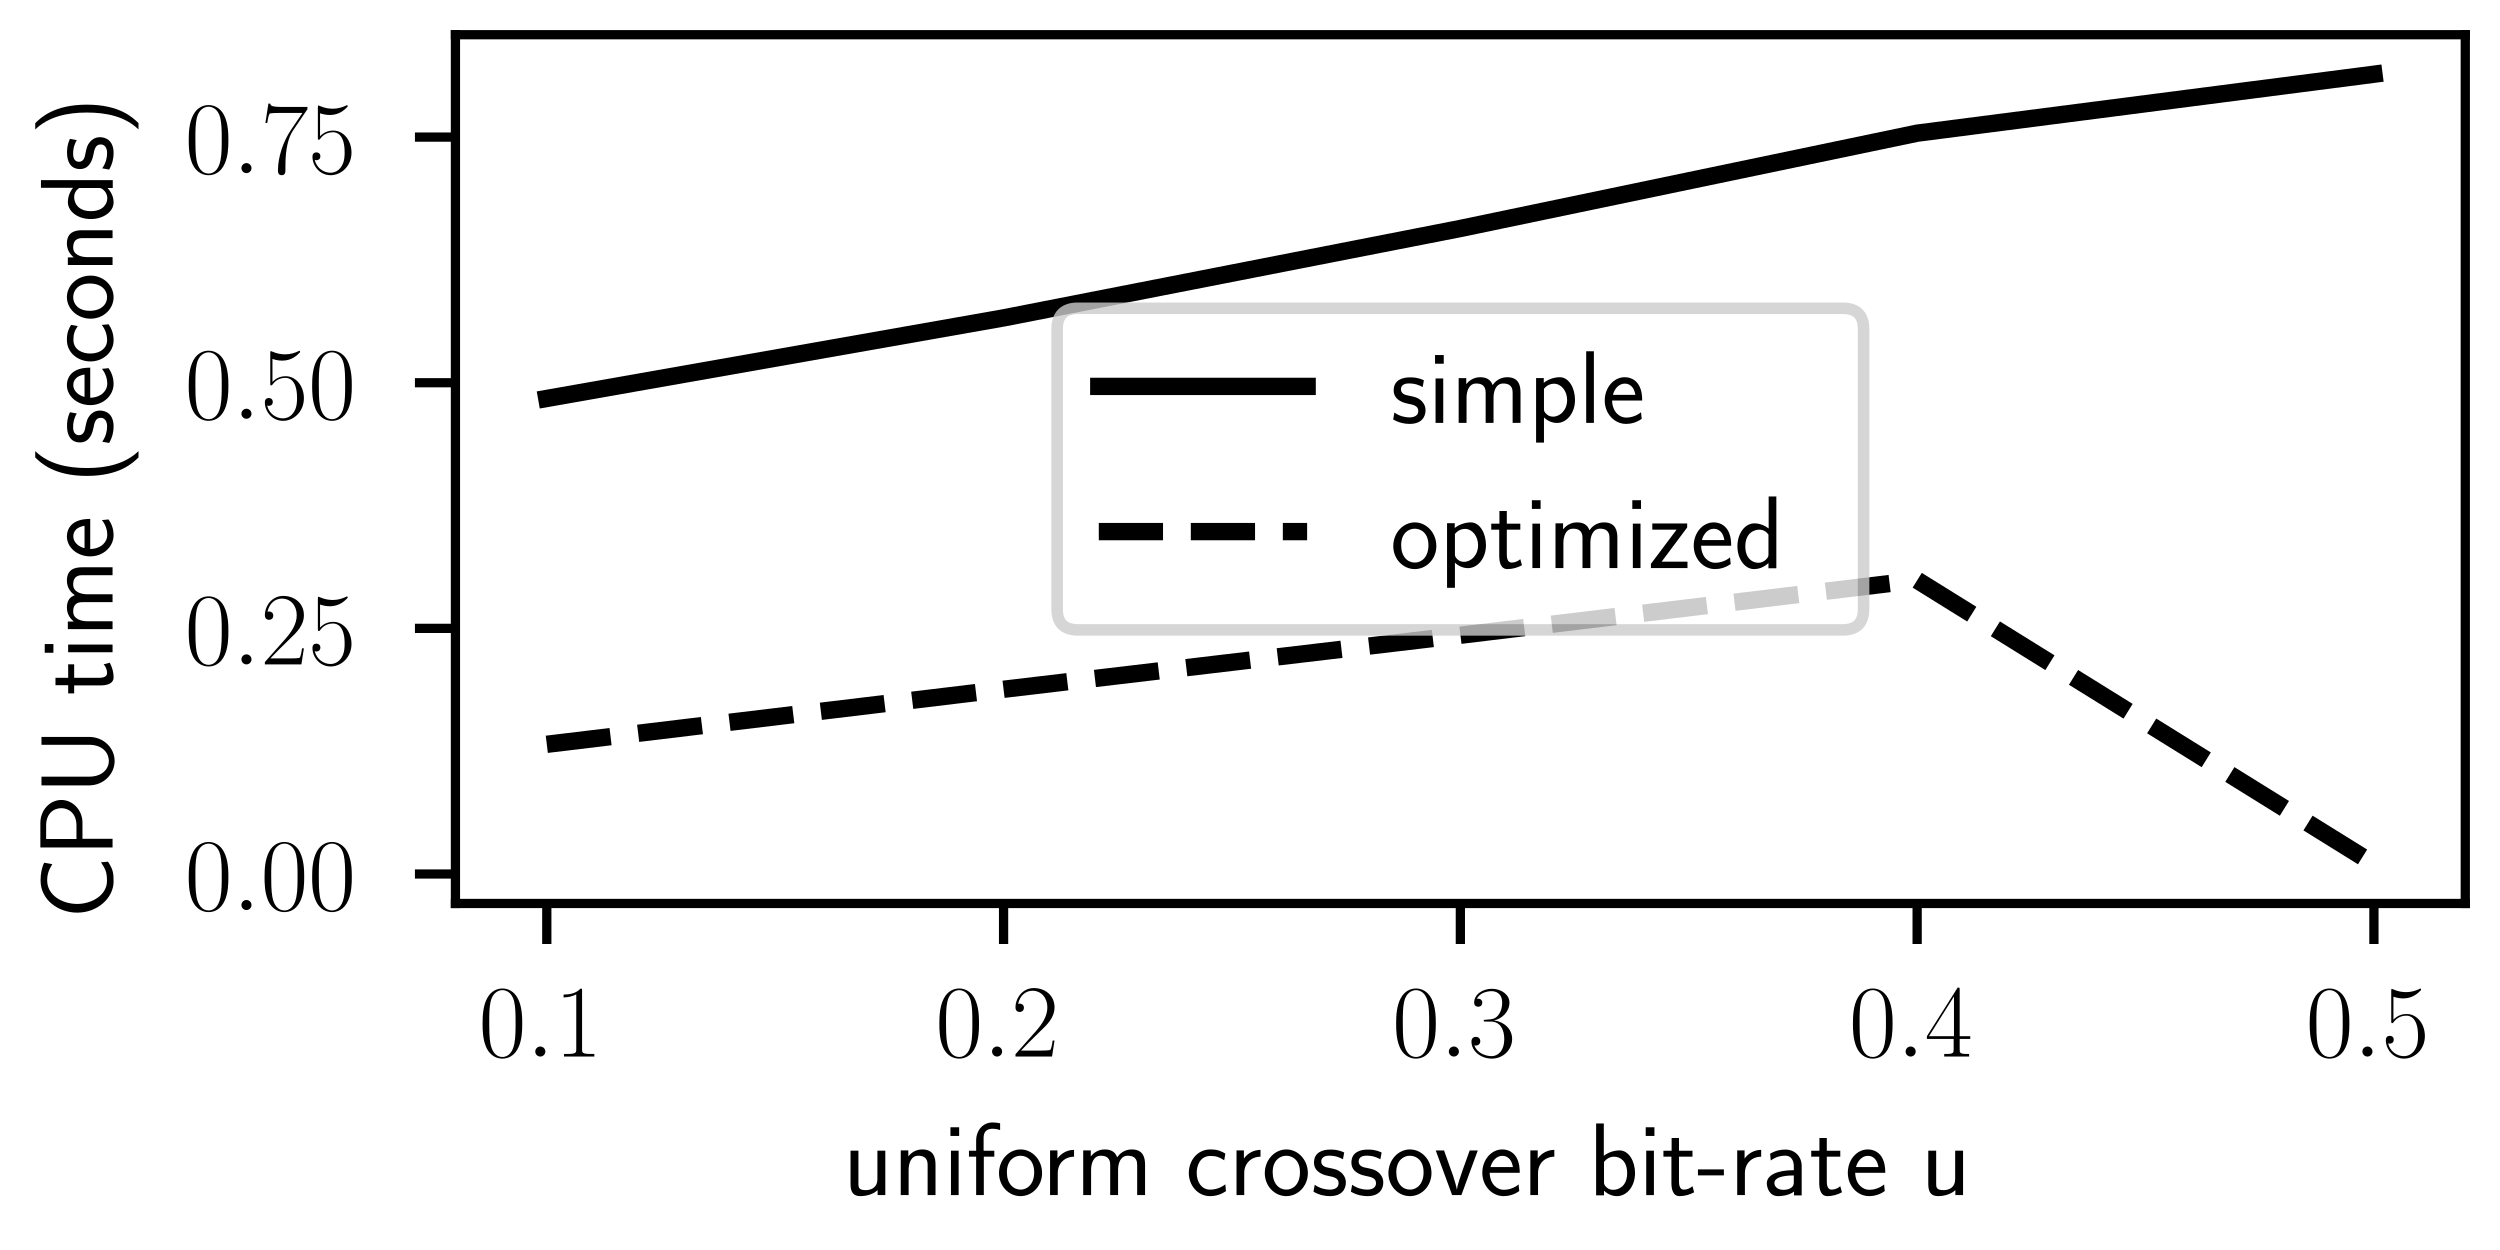
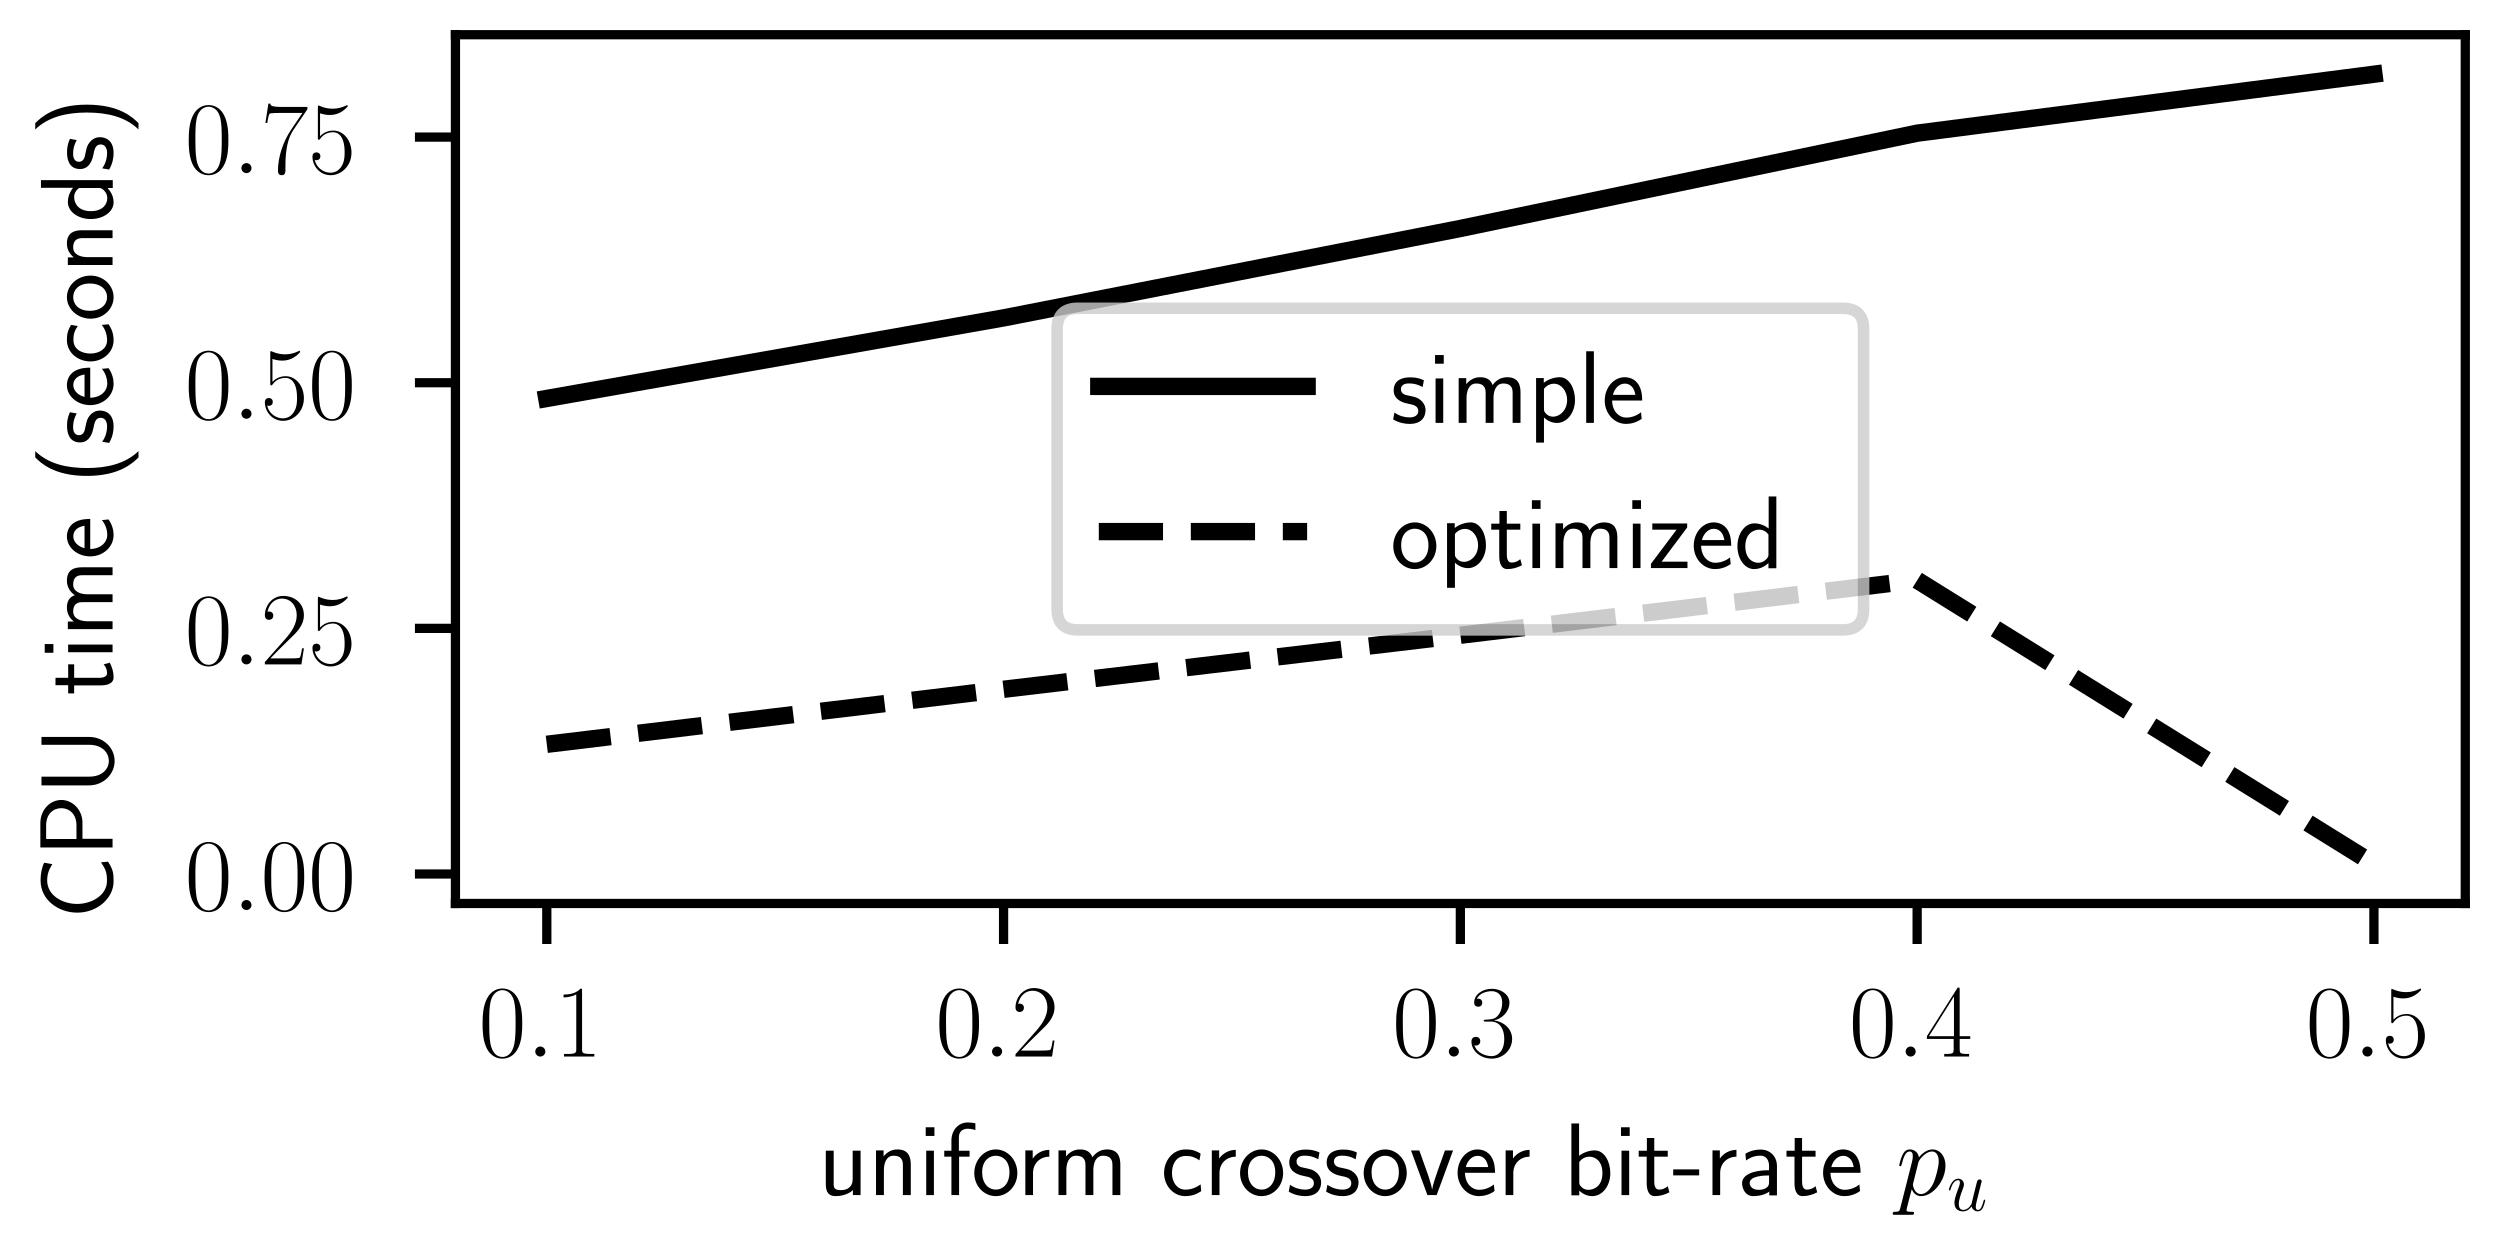
<svg xmlns="http://www.w3.org/2000/svg" xmlns:xlink="http://www.w3.org/1999/xlink" width="216pt" height="108pt" viewBox="0 0 216 108" version="1.1">
  <defs>
    <style type="text/css">*{stroke-linejoin: round; stroke-linecap: butt}</style>
  </defs>
  <g id="figure_1">
    <g id="patch_1">
      <path d="M 0 108  L 216 108  L 216 0  L 0 0  z " style="fill: #ffffff" />
    </g>
    <g id="axes_1">
      <g id="patch_2">
        <path d="M 39.35 78.06  L 213 78.06  L 213 3  L 39.35 3  z " style="fill: #ffffff" />
      </g>
      <g id="matplotlib.axis_1">
        <g id="xtick_1">
          <g id="line2d_1">
            <defs>
-               <path id="m499498ae72" d="M 0 0  L 0 3.5  " style="stroke: #000000; stroke-width: 0.8" />
-             </defs>
-             <g>
-               <use xlink:href="#m499498ae72" x="47.243" y="78.06" style="stroke: #000000; stroke-width: 0.8" />
+               <path id="m556de8f2e9" d="M 0 0  L 0 3.5  " style="stroke: #000000; stroke-width: 0.8" />
+             </defs>
+             <g>
+               <use xlink:href="#m556de8f2e9" x="47.243" y="78.06" style="stroke: #000000; stroke-width: 0.8" />
            </g>
          </g>
          <g id="text_1">
            <g transform="translate(41.3551 91.28619) scale(0.09 -0.09)">
              <defs>
                <path id="CMR17-30" d="M 2688 2025  C 2688 2416 2682 3080 2413 3591  C 2176 4039 1798 4198 1466 4198  C 1158 4198 768 4058 525 3597  C 269 3118 243 2524 243 2025  C 243 1661 250 1106 448 619  C 723 -39 1216 -128 1466 -128  C 1760 -128 2208 -7 2470 600  C 2662 1042 2688 1559 2688 2025  z M 1466 -26  C 1056 -26 813 325 723 812  C 653 1188 653 1738 653 2096  C 653 2588 653 2997 736 3387  C 858 3929 1216 4096 1466 4096  C 1728 4096 2067 3923 2189 3400  C 2272 3036 2278 2607 2278 2096  C 2278 1680 2278 1169 2202 792  C 2067 95 1690 -26 1466 -26  z " transform="scale(0.015625)" />
                <path id="CMMI12-3a" d="M 1178 307  C 1178 492 1024 619 870 619  C 685 619 557 466 557 313  C 557 128 710 0 864 0  C 1050 0 1178 153 1178 307  z " transform="scale(0.015625)" />
                <path id="CMR17-31" d="M 1702 4058  C 1702 4192 1696 4192 1606 4192  C 1357 3916 979 3827 621 3827  C 602 3827 570 3827 563 3808  C 557 3795 557 3782 557 3648  C 755 3648 1088 3686 1344 3839  L 1344 461  C 1344 236 1331 160 781 160  L 589 160  L 589 0  C 896 0 1216 0 1523 0  C 1830 0 2150 0 2458 0  L 2458 160  L 2266 160  C 1715 160 1702 230 1702 458  L 1702 4058  z " transform="scale(0.015625)" />
              </defs>
              <use xlink:href="#CMR17-30" transform="scale(0.996264)" />
              <use xlink:href="#CMMI12-3a" transform="translate(45.69048 0) scale(0.996264)" />
              <use xlink:href="#CMR17-31" transform="translate(72.78765 0) scale(0.996264)" />
            </g>
          </g>
        </g>
        <g id="xtick_2">
          <g id="line2d_2">
            <g>
-               <use xlink:href="#m499498ae72" x="86.709" y="78.06" style="stroke: #000000; stroke-width: 0.8" />
+               <use xlink:href="#m556de8f2e9" x="86.709" y="78.06" style="stroke: #000000; stroke-width: 0.8" />
            </g>
          </g>
          <g id="text_2">
            <g transform="translate(80.82107 91.28619) scale(0.09 -0.09)">
              <defs>
                <path id="CMR17-32" d="M 2669 989  L 2554 989  C 2490 536 2438 459 2413 420  C 2381 369 1920 369 1830 369  L 602 369  C 832 619 1280 1072 1824 1597  C 2214 1967 2669 2402 2669 3035  C 2669 3790 2067 4224 1395 4224  C 691 4224 262 3604 262 3030  C 262 2780 448 2748 525 2748  C 589 2748 781 2787 781 3010  C 781 3207 614 3264 525 3264  C 486 3264 448 3258 422 3245  C 544 3790 915 4058 1306 4058  C 1862 4058 2227 3617 2227 3035  C 2227 2479 1901 2000 1536 1584  L 262 146  L 262 0  L 2515 0  L 2669 989  z " transform="scale(0.015625)" />
              </defs>
              <use xlink:href="#CMR17-30" transform="scale(0.996264)" />
              <use xlink:href="#CMMI12-3a" transform="translate(45.69048 0) scale(0.996264)" />
              <use xlink:href="#CMR17-32" transform="translate(72.78765 0) scale(0.996264)" />
            </g>
          </g>
        </g>
        <g id="xtick_3">
          <g id="line2d_3">
            <g>
-               <use xlink:href="#m499498ae72" x="126.175" y="78.06" style="stroke: #000000; stroke-width: 0.8" />
+               <use xlink:href="#m556de8f2e9" x="126.175" y="78.06" style="stroke: #000000; stroke-width: 0.8" />
            </g>
          </g>
          <g id="text_3">
            <g transform="translate(120.287 91.28619) scale(0.09 -0.09)">
              <defs>
                <path id="CMR17-33" d="M 1414 2157  C 1984 2157 2234 1662 2234 1090  C 2234 320 1824 25 1453 25  C 1114 25 563 194 390 693  C 422 680 454 680 486 680  C 640 680 755 782 755 948  C 755 1133 614 1216 486 1216  C 378 1216 211 1165 211 926  C 211 335 787 -128 1466 -128  C 2176 -128 2720 430 2720 1085  C 2720 1707 2208 2157 1600 2227  C 2086 2328 2554 2756 2554 3329  C 2554 3820 2048 4179 1472 4179  C 890 4179 378 3829 378 3329  C 378 3110 544 3072 627 3072  C 762 3072 877 3155 877 3321  C 877 3486 762 3569 627 3569  C 602 3569 570 3569 544 3557  C 730 3959 1235 4032 1459 4032  C 1683 4032 2106 3925 2106 3320  C 2106 3143 2080 2828 1862 2550  C 1670 2304 1453 2304 1242 2284  C 1210 2284 1062 2269 1037 2269  C 992 2263 966 2257 966 2208  C 966 2163 973 2157 1101 2157  L 1414 2157  z " transform="scale(0.015625)" />
              </defs>
              <use xlink:href="#CMR17-30" transform="scale(0.996264)" />
              <use xlink:href="#CMMI12-3a" transform="translate(45.69048 0) scale(0.996264)" />
              <use xlink:href="#CMR17-33" transform="translate(72.78765 0) scale(0.996264)" />
            </g>
          </g>
        </g>
        <g id="xtick_4">
          <g id="line2d_4">
            <g>
-               <use xlink:href="#m499498ae72" x="165.641" y="78.06" style="stroke: #000000; stroke-width: 0.8" />
+               <use xlink:href="#m556de8f2e9" x="165.641" y="78.06" style="stroke: #000000; stroke-width: 0.8" />
            </g>
          </g>
          <g id="text_4">
            <g transform="translate(159.753 91.28619) scale(0.09 -0.09)">
              <defs>
                <path id="CMR17-34" d="M 2150 4122  C 2150 4256 2144 4256 2029 4256  L 128 1254  L 128 1088  L 1779 1088  L 1779 457  C 1779 224 1766 160 1318 160  L 1197 160  L 1197 0  C 1402 0 1747 0 1965 0  C 2182 0 2528 0 2733 0  L 2733 160  L 2611 160  C 2163 160 2150 224 2150 457  L 2150 1088  L 2803 1088  L 2803 1254  L 2150 1254  L 2150 4122  z M 1798 3703  L 1798 1254  L 256 1254  L 1798 3703  z " transform="scale(0.015625)" />
              </defs>
              <use xlink:href="#CMR17-30" transform="scale(0.996264)" />
              <use xlink:href="#CMMI12-3a" transform="translate(45.69048 0) scale(0.996264)" />
              <use xlink:href="#CMR17-34" transform="translate(72.78765 0) scale(0.996264)" />
            </g>
          </g>
        </g>
        <g id="xtick_5">
          <g id="line2d_5">
            <g>
-               <use xlink:href="#m499498ae72" x="205.107" y="78.06" style="stroke: #000000; stroke-width: 0.8" />
+               <use xlink:href="#m556de8f2e9" x="205.107" y="78.06" style="stroke: #000000; stroke-width: 0.8" />
            </g>
          </g>
          <g id="text_5">
            <g transform="translate(199.219 91.28619) scale(0.09 -0.09)">
              <defs>
                <path id="CMR17-35" d="M 730 3692  C 794 3666 1056 3584 1325 3584  C 1920 3584 2246 3911 2432 4100  C 2432 4157 2432 4192 2394 4192  C 2387 4192 2374 4192 2323 4163  C 2099 4058 1837 3973 1517 3973  C 1325 3973 1037 3999 723 4139  C 653 4171 640 4171 634 4171  C 602 4171 595 4164 595 4037  L 595 2203  C 595 2089 595 2057 659 2057  C 691 2057 704 2070 736 2114  C 941 2401 1222 2522 1542 2522  C 1766 2522 2246 2382 2246 1289  C 2246 1085 2246 715 2054 421  C 1894 159 1645 25 1370 25  C 947 25 518 320 403 814  C 429 807 480 795 506 795  C 589 795 749 840 749 1038  C 749 1210 627 1280 506 1280  C 358 1280 262 1190 262 1011  C 262 454 704 -128 1382 -128  C 2042 -128 2669 440 2669 1264  C 2669 2030 2170 2624 1549 2624  C 1222 2624 947 2503 730 2274  L 730 3692  z " transform="scale(0.015625)" />
              </defs>
              <use xlink:href="#CMR17-30" transform="scale(0.996264)" />
              <use xlink:href="#CMMI12-3a" transform="translate(45.69048 0) scale(0.996264)" />
              <use xlink:href="#CMR17-35" transform="translate(72.78765 0) scale(0.996264)" />
            </g>
          </g>
        </g>
        <g id="text_6">
-           <g transform="translate(72.82236 103.2563) scale(0.09 -0.09)">
+           <g transform="translate(70.68575 103.2563) scale(0.09 -0.09)">
            <defs>
              <path id="CMSS17-75" d="M 2618 2739  L 2131 2739  L 2131 972  C 2131 498 1786 306 1421 306  C 998 306 960 447 960 709  L 960 2739  L 474 2739  L 474 678  C 474 179 646 -64 1088 -64  C 1306 -64 1798 -13 2144 306  L 2144 0  L 2618 0  L 2618 2739  z " transform="scale(0.015625)" />
              <path id="CMSS17-6e" d="M 2618 1877  C 2618 2283 2522 2816 1798 2816  C 1389 2816 1120 2606 941 2389  L 941 2758  L 474 2758  L 474 0  L 960 0  L 960 1559  C 960 1964 1114 2428 1549 2428  C 2112 2428 2131 2048 2131 1829  L 2131 0  L 2618 0  L 2618 1877  z " transform="scale(0.015625)" />
              <path id="CMSS17-69" d="M 979 4183  L 442 4183  L 442 3648  L 979 3648  L 979 4183  z M 947 2739  L 474 2739  L 474 0  L 947 0  L 947 2739  z " transform="scale(0.015625)" />
              <path id="CMSS17-66" d="M 1075 2368  L 1722 2368  L 1722 2737  L 1062 2737  L 1062 3559  C 1062 4014 1408 4092 1606 4092  C 1670 4092 1850 4092 2080 4009  L 2080 4429  C 1933 4461 1754 4480 1613 4480  C 1018 4480 602 3993 602 3359  L 602 2737  L 160 2737  L 160 2368  L 602 2368  L 602 0  L 1075 0  L 1075 2368  z " transform="scale(0.015625)" />
              <path id="CMSS17-6f" d="M 2829 1356  C 2829 2176 2221 2816 1504 2816  C 768 2816 173 2157 173 1356  C 173 544 787 -64 1498 -64  C 2227 -64 2829 563 2829 1356  z M 1504 337  C 1050 337 659 709 659 1408  C 659 2151 1114 2427 1498 2427  C 1914 2427 2342 2126 2342 1408  C 2342 683 1926 337 1504 337  z " transform="scale(0.015625)" />
              <path id="CMSS17-72" d="M 954 1363  C 954 1965 1395 2368 1958 2368  L 1958 2789  C 1549 2789 1165 2585 934 2253  L 934 2758  L 480 2758  L 480 0  L 954 0  L 954 1363  z " transform="scale(0.015625)" />
              <path id="CMSS17-6d" d="M 4288 1877  C 4288 2308 4179 2816 3462 2816  C 2982 2816 2694 2516 2566 2331  C 2451 2670 2182 2816 1798 2816  C 1363 2816 1088 2568 941 2389  L 941 2758  L 474 2758  L 474 0  L 960 0  L 960 1559  C 960 1939 1101 2428 1555 2428  C 2138 2428 2138 2016 2138 1829  L 2138 0  L 2624 0  L 2624 1559  C 2624 1939 2765 2428 3219 2428  C 3802 2428 3802 2016 3802 1829  L 3802 0  L 4288 0  L 4288 1877  z " transform="scale(0.015625)" />
              <path id="CMSS17-63" d="M 2464 2541  C 2464 2585 2170 2714 2093 2739  C 1882 2816 1613 2816 1542 2816  C 710 2816 211 2093 211 1363  C 211 595 768 -64 1517 -64  C 1946 -64 2253 76 2502 242  L 2464 664  C 2189 453 1869 337 1523 337  C 1024 337 698 774 698 1369  C 698 1831 909 2414 1549 2414  C 1901 2414 2099 2343 2394 2145  L 2464 2541  z " transform="scale(0.015625)" />
              <path id="CMSS17-73" d="M 2061 2627  C 1683 2807 1389 2807 1197 2807  C 742 2807 198 2648 198 2003  C 198 1359 902 1218 1094 1179  C 1389 1122 1715 1058 1715 740  C 1715 337 1254 337 1171 337  C 915 337 563 407 243 638  L 166 210  C 531 0 883 -64 1178 -64  C 1965 -64 2163 416 2163 781  C 2163 1094 1984 1305 1862 1401  C 1651 1568 1574 1587 1050 1696  C 960 1709 646 1779 646 2066  C 646 2432 1050 2432 1139 2432  C 1555 2432 1811 2303 1984 2208  L 2061 2627  z " transform="scale(0.015625)" />
              <path id="CMSS17-76" d="M 2675 2752  L 2176 2752  L 1747 1556  C 1613 1165 1421 627 1389 352  L 1382 352  C 1370 468 1318 634 1286 749  C 1248 890 1197 1056 1158 1172  L 595 2752  L 83 2752  L 1094 0  L 1664 0  L 2675 2752  z " transform="scale(0.015625)" />
              <path id="CMSS17-65" d="M 2502 1377  C 2502 1590 2490 2003 2285 2345  C 2061 2713 1696 2816 1421 2816  C 755 2816 192 2188 192 1375  C 192 582 774 -64 1510 -64  C 1798 -64 2150 19 2470 248  C 2470 274 2458 414 2451 420  C 2451 433 2432 630 2432 656  C 2125 407 1773 325 1517 325  C 1107 325 666 667 646 1377  L 2502 1377  z M 698 1728  C 781 2084 1062 2421 1421 2421  C 1517 2421 1965 2421 2080 1728  L 698 1728  z " transform="scale(0.015625)" />
              <path id="CMSS17-62" d="M 954 4416  L 480 4416  L 480 -13  L 966 -13  L 966 274  C 1210 38 1504 -64 1766 -64  C 2381 -64 2880 549 2880 1352  C 2880 2086 2496 2756 1926 2756  C 1523 2756 1165 2591 954 2419  L 954 4416  z M 966 2046  C 1107 2222 1306 2368 1587 2368  C 1965 2368 2394 2097 2394 1352  C 2394 558 1882 325 1530 325  C 1402 325 1267 356 1139 464  C 966 615 966 709 966 797  L 966 2046  z " transform="scale(0.015625)" />
              <path id="CMSS17-74" d="M 1069 2368  L 1901 2368  L 1901 2737  L 1069 2737  L 1069 3520  L 614 3520  L 614 2737  L 109 2737  L 109 2368  L 602 2368  L 602 749  C 602 384 685 -64 1107 -64  C 1427 -64 1722 25 2003 172  L 1901 548  C 1747 414 1562 337 1363 337  C 1082 337 1069 696 1069 856  L 1069 2368  z " transform="scale(0.015625)" />
              <path id="CMSS17-2d" d="M 1664 1216  L 1664 1585  L 64 1585  L 64 1216  L 1664 1216  z " transform="scale(0.015625)" />
              <path id="CMSS17-61" d="M 2406 1791  C 2406 2392 1978 2808 1402 2808  C 1120 2808 813 2757 461 2553  L 499 2135  C 659 2248 934 2432 1395 2432  C 1722 2432 1920 2180 1920 1782  L 1920 1536  C 896 1536 256 1238 256 726  C 256 461 416 -64 947 -64  C 1043 -64 1562 -64 1933 217  L 1933 -19  L 2406 -19  L 2406 1791  z M 1920 816  C 1920 701 1920 548 1728 434  C 1562 325 1350 325 1261 325  C 941 325 723 511 723 744  C 723 1211 1722 1211 1920 1211  L 1920 816  z " transform="scale(0.015625)" />
+               <path id="CMMI12-70" d="M 275 -789  C 230 -980 205 -1031 -58 -1031  C -134 -1031 -198 -1031 -198 -1152  C -198 -1165 -192 -1216 -122 -1216  C -38 -1216 51 -1216 134 -1216  L 410 -1216  C 544 -1216 870 -1216 1005 -1216  C 1043 -1216 1120 -1216 1120 -1101  C 1120 -1031 1075 -1031 966 -1031  C 672 -1031 653 -987 653 -937  C 653 -861 941 219 979 364  C 1050 185 1222 -64 1555 -64  C 2278 -64 3059 875 3059 1814  C 3059 2401 2726 2816 2246 2816  C 1837 2816 1491 2420 1421 2331  C 1370 2650 1120 2816 864 2816  C 678 2816 531 2727 410 2484  C 294 2254 205 1865 205 1839  C 205 1814 230 1782 275 1782  C 326 1782 333 1788 371 1935  C 467 2312 589 2689 845 2689  C 992 2689 1043 2587 1043 2397  C 1043 2245 1024 2181 998 2067  L 275 -789  z M 1382 1993  C 1427 2171 1606 2357 1709 2446  C 1779 2510 1990 2689 2234 2689  C 2515 2689 2643 2408 2643 2076  C 2643 1769 2464 1047 2304 715  C 2144 370 1850 64 1555 64  C 1120 64 1050 613 1050 639  C 1050 658 1062 709 1069 741  L 1382 1993  z " transform="scale(0.015625)" />
+               <path id="CMMI12-75" d="M 2182 370  C 2266 13 2573 -64 2726 -64  C 2931 -64 3085 70 3187 287  C 3296 517 3379 894 3379 913  C 3379 945 3354 971 3315 971  C 3258 971 3251 939 3226 843  C 3110 402 2995 64 2739 64  C 2547 64 2547 275 2547 358  C 2547 505 2566 568 2630 837  C 2675 1009 2720 1181 2758 1360  L 3021 2401  C 3066 2561 3066 2574 3066 2593  C 3066 2689 2989 2753 2893 2753  C 2707 2753 2662 2593 2624 2433  C 2560 2184 2214 811 2170 588  C 2163 588 1914 64 1446 64  C 1114 64 1050 351 1050 588  C 1050 952 1229 1462 1395 1890  C 1472 2095 1504 2178 1504 2305  C 1504 2580 1306 2816 998 2816  C 410 2816 173 1890 173 1839  C 173 1814 198 1782 243 1782  C 301 1782 307 1807 333 1896  C 486 2441 736 2682 979 2682  C 1043 2682 1146 2682 1146 2478  C 1146 2312 1075 2127 979 1884  C 698 1124 666 881 666 690  C 666 38 1158 -64 1421 -64  C 1830 -64 2054 217 2182 370  z " transform="scale(0.015625)" />
            </defs>
            <use xlink:href="#CMSS17-75" transform="scale(0.996264)" />
            <use xlink:href="#CMSS17-6e" transform="translate(48.20494 0) scale(0.996264)" />
            <use xlink:href="#CMSS17-69" transform="translate(96.40989 0) scale(0.996264)" />
            <use xlink:href="#CMSS17-66" transform="translate(118.5906 0) scale(0.996264)" />
            <use xlink:href="#CMSS17-6f" transform="translate(147.2173 0) scale(0.996264)" />
            <use xlink:href="#CMSS17-72" transform="translate(191.4584 0) scale(0.996264)" />
            <use xlink:href="#CMSS17-6d" transform="translate(223.3682 0) scale(0.996264)" />
            <use xlink:href="#CMSS17-63" transform="translate(328.8266 0) scale(0.996264)" />
            <use xlink:href="#CMSS17-72" transform="translate(370.4654 0) scale(0.996264)" />
            <use xlink:href="#CMSS17-6f" transform="translate(402.3752 0) scale(0.996264)" />
            <use xlink:href="#CMSS17-73" transform="translate(449.2188 0) scale(0.996264)" />
            <use xlink:href="#CMSS17-73" transform="translate(485.1323 0) scale(0.996264)" />
            <use xlink:href="#CMSS17-6f" transform="translate(521.0459 0) scale(0.996264)" />
            <use xlink:href="#CMSS17-76" transform="translate(567.8895 0) scale(0.996264)" />
            <use xlink:href="#CMSS17-65" transform="translate(610.8896 0) scale(0.996264)" />
            <use xlink:href="#CMSS17-72" transform="translate(652.5285 0) scale(0.996264)" />
            <use xlink:href="#CMSS17-62" transform="translate(715.6674 0) scale(0.996264)" />
            <use xlink:href="#CMSS17-69" transform="translate(763.8723 0) scale(0.996264)" />
            <use xlink:href="#CMSS17-74" transform="translate(786.053 0) scale(0.996264)" />
            <use xlink:href="#CMSS17-2d" transform="translate(819.8846 0) scale(0.996264)" />
            <use xlink:href="#CMSS17-72" transform="translate(851.1137 0) scale(0.996264)" />
            <use xlink:href="#CMSS17-61" transform="translate(883.0235 0) scale(0.996264)" />
            <use xlink:href="#CMSS17-74" transform="translate(927.9454 0) scale(0.996264)" />
            <use xlink:href="#CMSS17-65" transform="translate(961.777 0) scale(0.996264)" />
-             <use xlink:href="#CMSS17-75" transform="translate(1034.645 0) scale(0.996264)" />
+             <use xlink:href="#CMMI12-70" transform="translate(1034.645 0) scale(0.996264)" />
+             <use xlink:href="#CMMI12-75" transform="translate(1083.604 -14.94392) scale(0.697382)" />
          </g>
        </g>
      </g>
      <g id="matplotlib.axis_2">
        <g id="ytick_1">
          <g id="line2d_6">
            <defs>
-               <path id="md183f81408" d="M 0 0  L -3.5 0  " style="stroke: #000000; stroke-width: 0.8" />
-             </defs>
-             <g>
-               <use xlink:href="#md183f81408" x="39.35" y="75.514" style="stroke: #000000; stroke-width: 0.8" />
+               <path id="m06d73e8268" d="M 0 0  L -3.5 0  " style="stroke: #000000; stroke-width: 0.8" />
+             </defs>
+             <g>
+               <use xlink:href="#m06d73e8268" x="39.35" y="75.514" style="stroke: #000000; stroke-width: 0.8" />
            </g>
          </g>
          <g id="text_7">
            <g transform="translate(15.96662 78.62697) scale(0.09 -0.09)">
              <use xlink:href="#CMR17-30" transform="scale(0.996264)" />
              <use xlink:href="#CMMI12-3a" transform="translate(45.69048 0) scale(0.996264)" />
              <use xlink:href="#CMR17-30" transform="translate(72.78765 0) scale(0.996264)" />
              <use xlink:href="#CMR17-30" transform="translate(118.4781 0) scale(0.996264)" />
            </g>
          </g>
        </g>
        <g id="ytick_2">
          <g id="line2d_7">
            <g>
-               <use xlink:href="#md183f81408" x="39.35" y="54.291" style="stroke: #000000; stroke-width: 0.8" />
+               <use xlink:href="#m06d73e8268" x="39.35" y="54.291" style="stroke: #000000; stroke-width: 0.8" />
            </g>
          </g>
          <g id="text_8">
            <g transform="translate(15.96662 57.40411) scale(0.09 -0.09)">
              <use xlink:href="#CMR17-30" transform="scale(0.996264)" />
              <use xlink:href="#CMMI12-3a" transform="translate(45.69048 0) scale(0.996264)" />
              <use xlink:href="#CMR17-32" transform="translate(72.78765 0) scale(0.996264)" />
              <use xlink:href="#CMR17-35" transform="translate(118.4781 0) scale(0.996264)" />
            </g>
          </g>
        </g>
        <g id="ytick_3">
          <g id="line2d_8">
            <g>
-               <use xlink:href="#md183f81408" x="39.35" y="33.068" style="stroke: #000000; stroke-width: 0.8" />
+               <use xlink:href="#m06d73e8268" x="39.35" y="33.068" style="stroke: #000000; stroke-width: 0.8" />
            </g>
          </g>
          <g id="text_9">
            <g transform="translate(15.96662 36.18126) scale(0.09 -0.09)">
              <use xlink:href="#CMR17-30" transform="scale(0.996264)" />
              <use xlink:href="#CMMI12-3a" transform="translate(45.69048 0) scale(0.996264)" />
              <use xlink:href="#CMR17-35" transform="translate(72.78765 0) scale(0.996264)" />
              <use xlink:href="#CMR17-30" transform="translate(118.4781 0) scale(0.996264)" />
            </g>
          </g>
        </g>
        <g id="ytick_4">
          <g id="line2d_9">
            <g>
-               <use xlink:href="#md183f81408" x="39.35" y="11.845" style="stroke: #000000; stroke-width: 0.8" />
+               <use xlink:href="#m06d73e8268" x="39.35" y="11.845" style="stroke: #000000; stroke-width: 0.8" />
            </g>
          </g>
          <g id="text_10">
            <g transform="translate(15.96662 14.9584) scale(0.09 -0.09)">
              <defs>
                <path id="CMR17-37" d="M 2886 3941  L 2886 4081  L 1382 4081  C 634 4081 621 4165 595 4288  L 480 4288  L 294 3094  L 410 3094  C 429 3215 474 3540 550 3661  C 589 3712 1062 3712 1171 3712  L 2579 3712  L 1869 2661  C 1395 1954 1069 999 1069 165  C 1069 89 1069 -128 1299 -128  C 1530 -128 1530 89 1530 171  L 1530 465  C 1530 1508 1709 2196 2003 2636  L 2886 3941  z " transform="scale(0.015625)" />
              </defs>
              <use xlink:href="#CMR17-30" transform="scale(0.996264)" />
              <use xlink:href="#CMMI12-3a" transform="translate(45.69048 0) scale(0.996264)" />
              <use xlink:href="#CMR17-37" transform="translate(72.78765 0) scale(0.996264)" />
              <use xlink:href="#CMR17-35" transform="translate(118.4781 0) scale(0.996264)" />
            </g>
          </g>
        </g>
        <g id="text_11">
          <g transform="translate(9.725022 79.4088) rotate(-90) scale(0.09 -0.09)">
            <defs>
              <path id="CMSS17-43" d="M 3501 714  C 3072 427 2874 344 2355 344  C 1459 344 934 1303 934 2179  C 934 3112 1472 4032 2381 4032  C 2790 4032 3059 3918 3386 3715  L 3475 4217  C 3168 4370 2778 4440 2387 4440  C 1158 4440 397 3316 397 2179  C 397 927 1299 -64 2323 -64  C 2874 -64 3066 -19 3539 280  L 3501 714  z " transform="scale(0.015625)" />
              <path id="CMSS17-50" d="M 2106 1856  C 2874 1856 3501 2453 3501 3158  C 3501 3850 2899 4453 2067 4453  L 570 4453  L 570 0  L 1107 0  L 1107 1856  L 2106 1856  z M 1926 4096  C 2669 4096 2995 3627 2995 3157  C 2995 2720 2694 2226 1926 2226  L 1094 2226  L 1094 4096  L 1926 4096  z " transform="scale(0.015625)" />
              <path id="CMSS17-55" d="M 3552 4384  L 3066 4384  L 3066 1449  C 3066 604 2547 229 2074 229  C 1587 229 1101 623 1101 1443  L 1101 4384  L 563 4384  L 563 1454  C 563 539 1274 -128 2067 -128  C 2861 -128 3552 539 3552 1454  L 3552 4384  z " transform="scale(0.015625)" />
              <path id="CMSS17-28" d="M 1613 4768  C 1267 4417 474 3601 474 1588  C 474 -433 1267 -1243 1613 -1600  L 2003 -1600  C 1216 -784 960 357 960 1581  C 960 2798 1203 3946 2003 4768  L 1613 4768  z " transform="scale(0.015625)" />
              <path id="CMSS17-64" d="M 2611 4416  L 2138 4416  L 2138 2438  C 1939 2603 1613 2756 1254 2756  C 672 2756 211 2131 211 1347  C 211 562 666 -64 1235 -64  C 1677 -64 1971 172 2125 306  L 2125 -13  L 2611 -13  L 2611 4416  z M 2125 836  C 2125 747 2125 653 1926 482  C 1798 375 1645 325 1498 325  C 1152 325 698 576 698 1340  C 698 2134 1210 2368 1562 2368  C 1798 2368 1990 2254 2125 2065  L 2125 836  z " transform="scale(0.015625)" />
              <path id="CMSS17-29" d="M 723 -1600  C 1069 -1249 1862 -433 1862 1581  C 1862 3601 1069 4411 723 4768  L 333 4768  C 1120 3952 1376 2811 1376 1588  C 1376 370 1133 -778 333 -1600  L 723 -1600  z " transform="scale(0.015625)" />
            </defs>
            <use xlink:href="#CMSS17-43" transform="scale(0.996264)" />
            <use xlink:href="#CMSS17-50" transform="translate(59.85577 0) scale(0.996264)" />
            <use xlink:href="#CMSS17-55" transform="translate(119.5914 0) scale(0.996264)" />
            <use xlink:href="#CMSS17-74" transform="translate(214.9602 0) scale(0.996264)" />
            <use xlink:href="#CMSS17-69" transform="translate(248.7918 0) scale(0.996264)" />
            <use xlink:href="#CMSS17-6d" transform="translate(270.9725 0) scale(0.996264)" />
            <use xlink:href="#CMSS17-65" transform="translate(345.2018 0) scale(0.996264)" />
            <use xlink:href="#CMSS17-28" transform="translate(418.0697 0) scale(0.996264)" />
            <use xlink:href="#CMSS17-73" transform="translate(454.5036 0) scale(0.996264)" />
            <use xlink:href="#CMSS17-65" transform="translate(490.4171 0) scale(0.996264)" />
            <use xlink:href="#CMSS17-63" transform="translate(532.056 0) scale(0.996264)" />
            <use xlink:href="#CMSS17-6f" transform="translate(573.6948 0) scale(0.996264)" />
            <use xlink:href="#CMSS17-6e" transform="translate(620.5384 0) scale(0.996264)" />
            <use xlink:href="#CMSS17-64" transform="translate(668.7434 0) scale(0.996264)" />
            <use xlink:href="#CMSS17-73" transform="translate(716.9483 0) scale(0.996264)" />
            <use xlink:href="#CMSS17-29" transform="translate(752.8618 0) scale(0.996264)" />
          </g>
        </g>
      </g>
      <g id="line2d_10">
-         <path d="M 47.243 34.426  L 86.709 27.465  L 126.175 19.74  L 165.641 11.506  L 205.107 6.412  " clip-path="url(#p4ed838b481)" style="fill: none; stroke: #000000; stroke-width: 1.5; stroke-linecap: square" />
+         <path d="M 47.243 34.426  L 86.709 27.465  L 126.175 19.74  L 165.641 11.506  L 205.107 6.412  " clip-path="url(#p49d9895f55)" style="fill: none; stroke: #000000; stroke-width: 1.5; stroke-linecap: square" />
      </g>
      <g id="line2d_11">
-         <path d="M 47.243 64.308  L 86.709 59.554  L 126.175 54.885  L 165.641 50.131  L 205.107 74.648  " clip-path="url(#p4ed838b481)" style="fill: none; stroke-dasharray: 5.55,2.4; stroke-dashoffset: 0; stroke: #000000; stroke-width: 1.5" />
+         <path d="M 47.243 64.308  L 86.709 59.554  L 126.175 54.885  L 165.641 50.131  L 205.107 74.648  " clip-path="url(#p49d9895f55)" style="fill: none; stroke-dasharray: 5.55,2.4; stroke-dashoffset: 0; stroke: #000000; stroke-width: 1.5" />
      </g>
      <g id="patch_3">
        <path d="M 39.35 78.06  L 39.35 3  " style="fill: none; stroke: #000000; stroke-width: 0.8; stroke-linejoin: miter; stroke-linecap: square" />
      </g>
      <g id="patch_4">
        <path d="M 213 78.06  L 213 3  " style="fill: none; stroke: #000000; stroke-width: 0.8; stroke-linejoin: miter; stroke-linecap: square" />
      </g>
      <g id="patch_5">
        <path d="M 39.35 78.06  L 213 78.06  " style="fill: none; stroke: #000000; stroke-width: 0.8; stroke-linejoin: miter; stroke-linecap: square" />
      </g>
      <g id="patch_6">
        <path d="M 39.35 3  L 213 3  " style="fill: none; stroke: #000000; stroke-width: 0.8; stroke-linejoin: miter; stroke-linecap: square" />
      </g>
      <g id="legend_1">
        <g id="patch_7">
          <path d="M 93.136 54.423  L 159.213 54.423  Q 161.013 54.423 161.013 52.623  L 161.013 28.436  Q 161.013 26.636 159.213 26.636  L 93.136 26.636  Q 91.336 26.636 91.336 28.436  L 91.336 52.623  Q 91.336 54.423 93.136 54.423  z " style="fill: #ffffff; opacity: 0.8; stroke: #cccccc; stroke-linejoin: miter" />
        </g>
        <g id="line2d_12">
          <path d="M 94.936 33.386  L 103.936 33.386  L 112.936 33.386  " style="fill: none; stroke: #000000; stroke-width: 1.5; stroke-linecap: square" />
        </g>
        <g id="text_12">
          <g transform="translate(120.1364 36.53643) scale(0.09 -0.09)">
            <defs>
              <path id="CMSS17-70" d="M 966 333  C 1178 129 1466 -5 1773 -5  C 2368 -5 2880 603 2880 1412  C 2880 2159 2496 2816 1946 2816  C 1626 2816 1242 2702 954 2472  L 954 2765  L 480 2765  L 480 -1216  L 966 -1216  L 966 333  z M 966 2100  C 1018 2176 1235 2415 1587 2415  C 2035 2415 2394 1960 2394 1412  C 2394 787 1958 384 1530 384  C 1402 384 1267 415 1139 523  C 966 674 966 768 966 857  L 966 2100  z " transform="scale(0.015625)" />
              <path id="CMSS17-6c" d="M 947 4416  L 474 4416  L 474 0  L 947 0  L 947 4416  z " transform="scale(0.015625)" />
            </defs>
            <use xlink:href="#CMSS17-73" transform="scale(0.996264)" />
            <use xlink:href="#CMSS17-69" transform="translate(35.91354 0) scale(0.996264)" />
            <use xlink:href="#CMSS17-6d" transform="translate(58.09427 0) scale(0.996264)" />
            <use xlink:href="#CMSS17-70" transform="translate(132.3235 0) scale(0.996264)" />
            <use xlink:href="#CMSS17-6c" transform="translate(180.5285 0) scale(0.996264)" />
            <use xlink:href="#CMSS17-65" transform="translate(202.7092 0) scale(0.996264)" />
          </g>
        </g>
        <g id="line2d_13">
          <path d="M 94.936 45.93  L 103.936 45.93  L 112.936 45.93  " style="fill: none; stroke-dasharray: 5.55,2.4; stroke-dashoffset: 0; stroke: #000000; stroke-width: 1.5" />
        </g>
        <g id="text_13">
          <g transform="translate(120.1364 49.07989) scale(0.09 -0.09)">
            <defs>
              <path id="CMSS17-7a" d="M 2400 2502  L 2400 2750  L 250 2750  L 250 2368  L 1069 2368  C 1146 2368 1222 2368 1299 2368  L 1747 2368  L 166 261  L 166 0  L 2419 0  L 2419 395  L 1549 395  C 1472 395 1395 395 1318 395  L 826 395  L 2400 2502  z " transform="scale(0.015625)" />
            </defs>
            <use xlink:href="#CMSS17-6f" transform="scale(0.996264)" />
            <use xlink:href="#CMSS17-70" transform="translate(46.84362 0) scale(0.996264)" />
            <use xlink:href="#CMSS17-74" transform="translate(95.04857 0) scale(0.996264)" />
            <use xlink:href="#CMSS17-69" transform="translate(128.8801 0) scale(0.996264)" />
            <use xlink:href="#CMSS17-6d" transform="translate(151.0609 0) scale(0.996264)" />
            <use xlink:href="#CMSS17-69" transform="translate(225.2901 0) scale(0.996264)" />
            <use xlink:href="#CMSS17-7a" transform="translate(247.4708 0) scale(0.996264)" />
            <use xlink:href="#CMSS17-65" transform="translate(288.1487 0) scale(0.996264)" />
            <use xlink:href="#CMSS17-64" transform="translate(329.7875 0) scale(0.996264)" />
          </g>
        </g>
      </g>
    </g>
  </g>
  <defs>
-     <clipPath id="p4ed838b481">
+     <clipPath id="p49d9895f55">
      <rect x="39.35" y="3" width="173.65" height="75.059" />
    </clipPath>
  </defs>
</svg>
